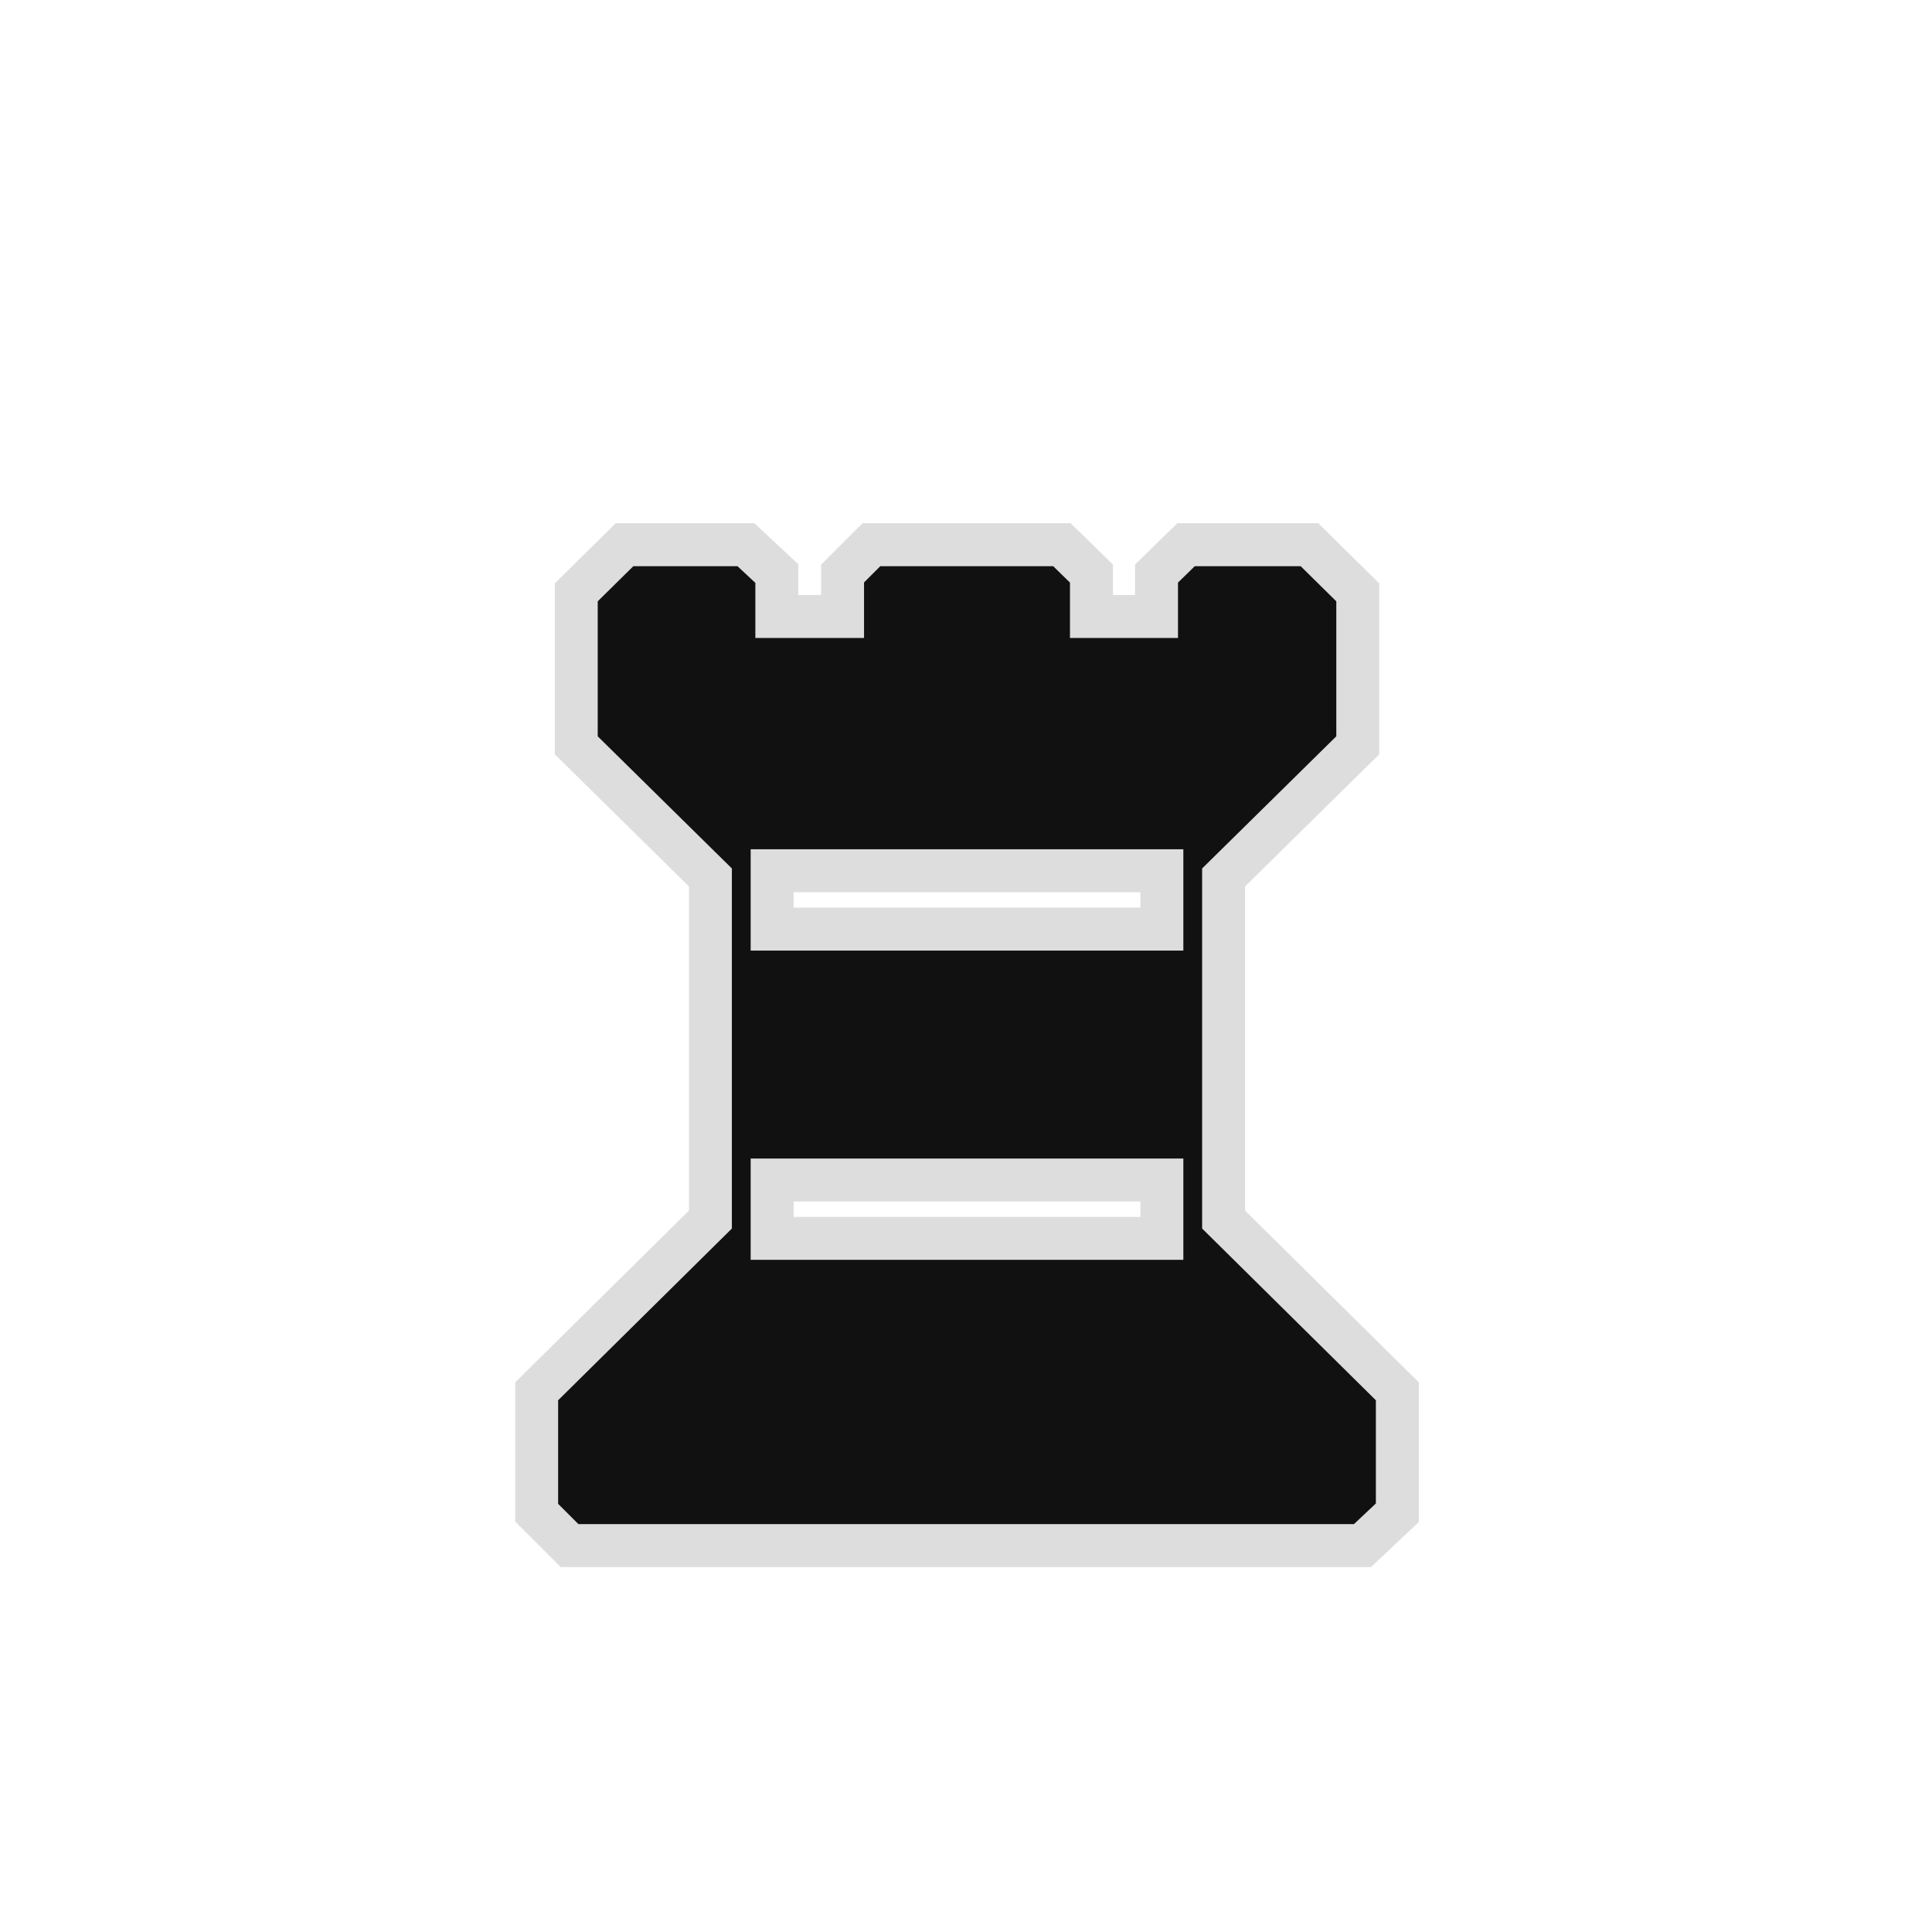
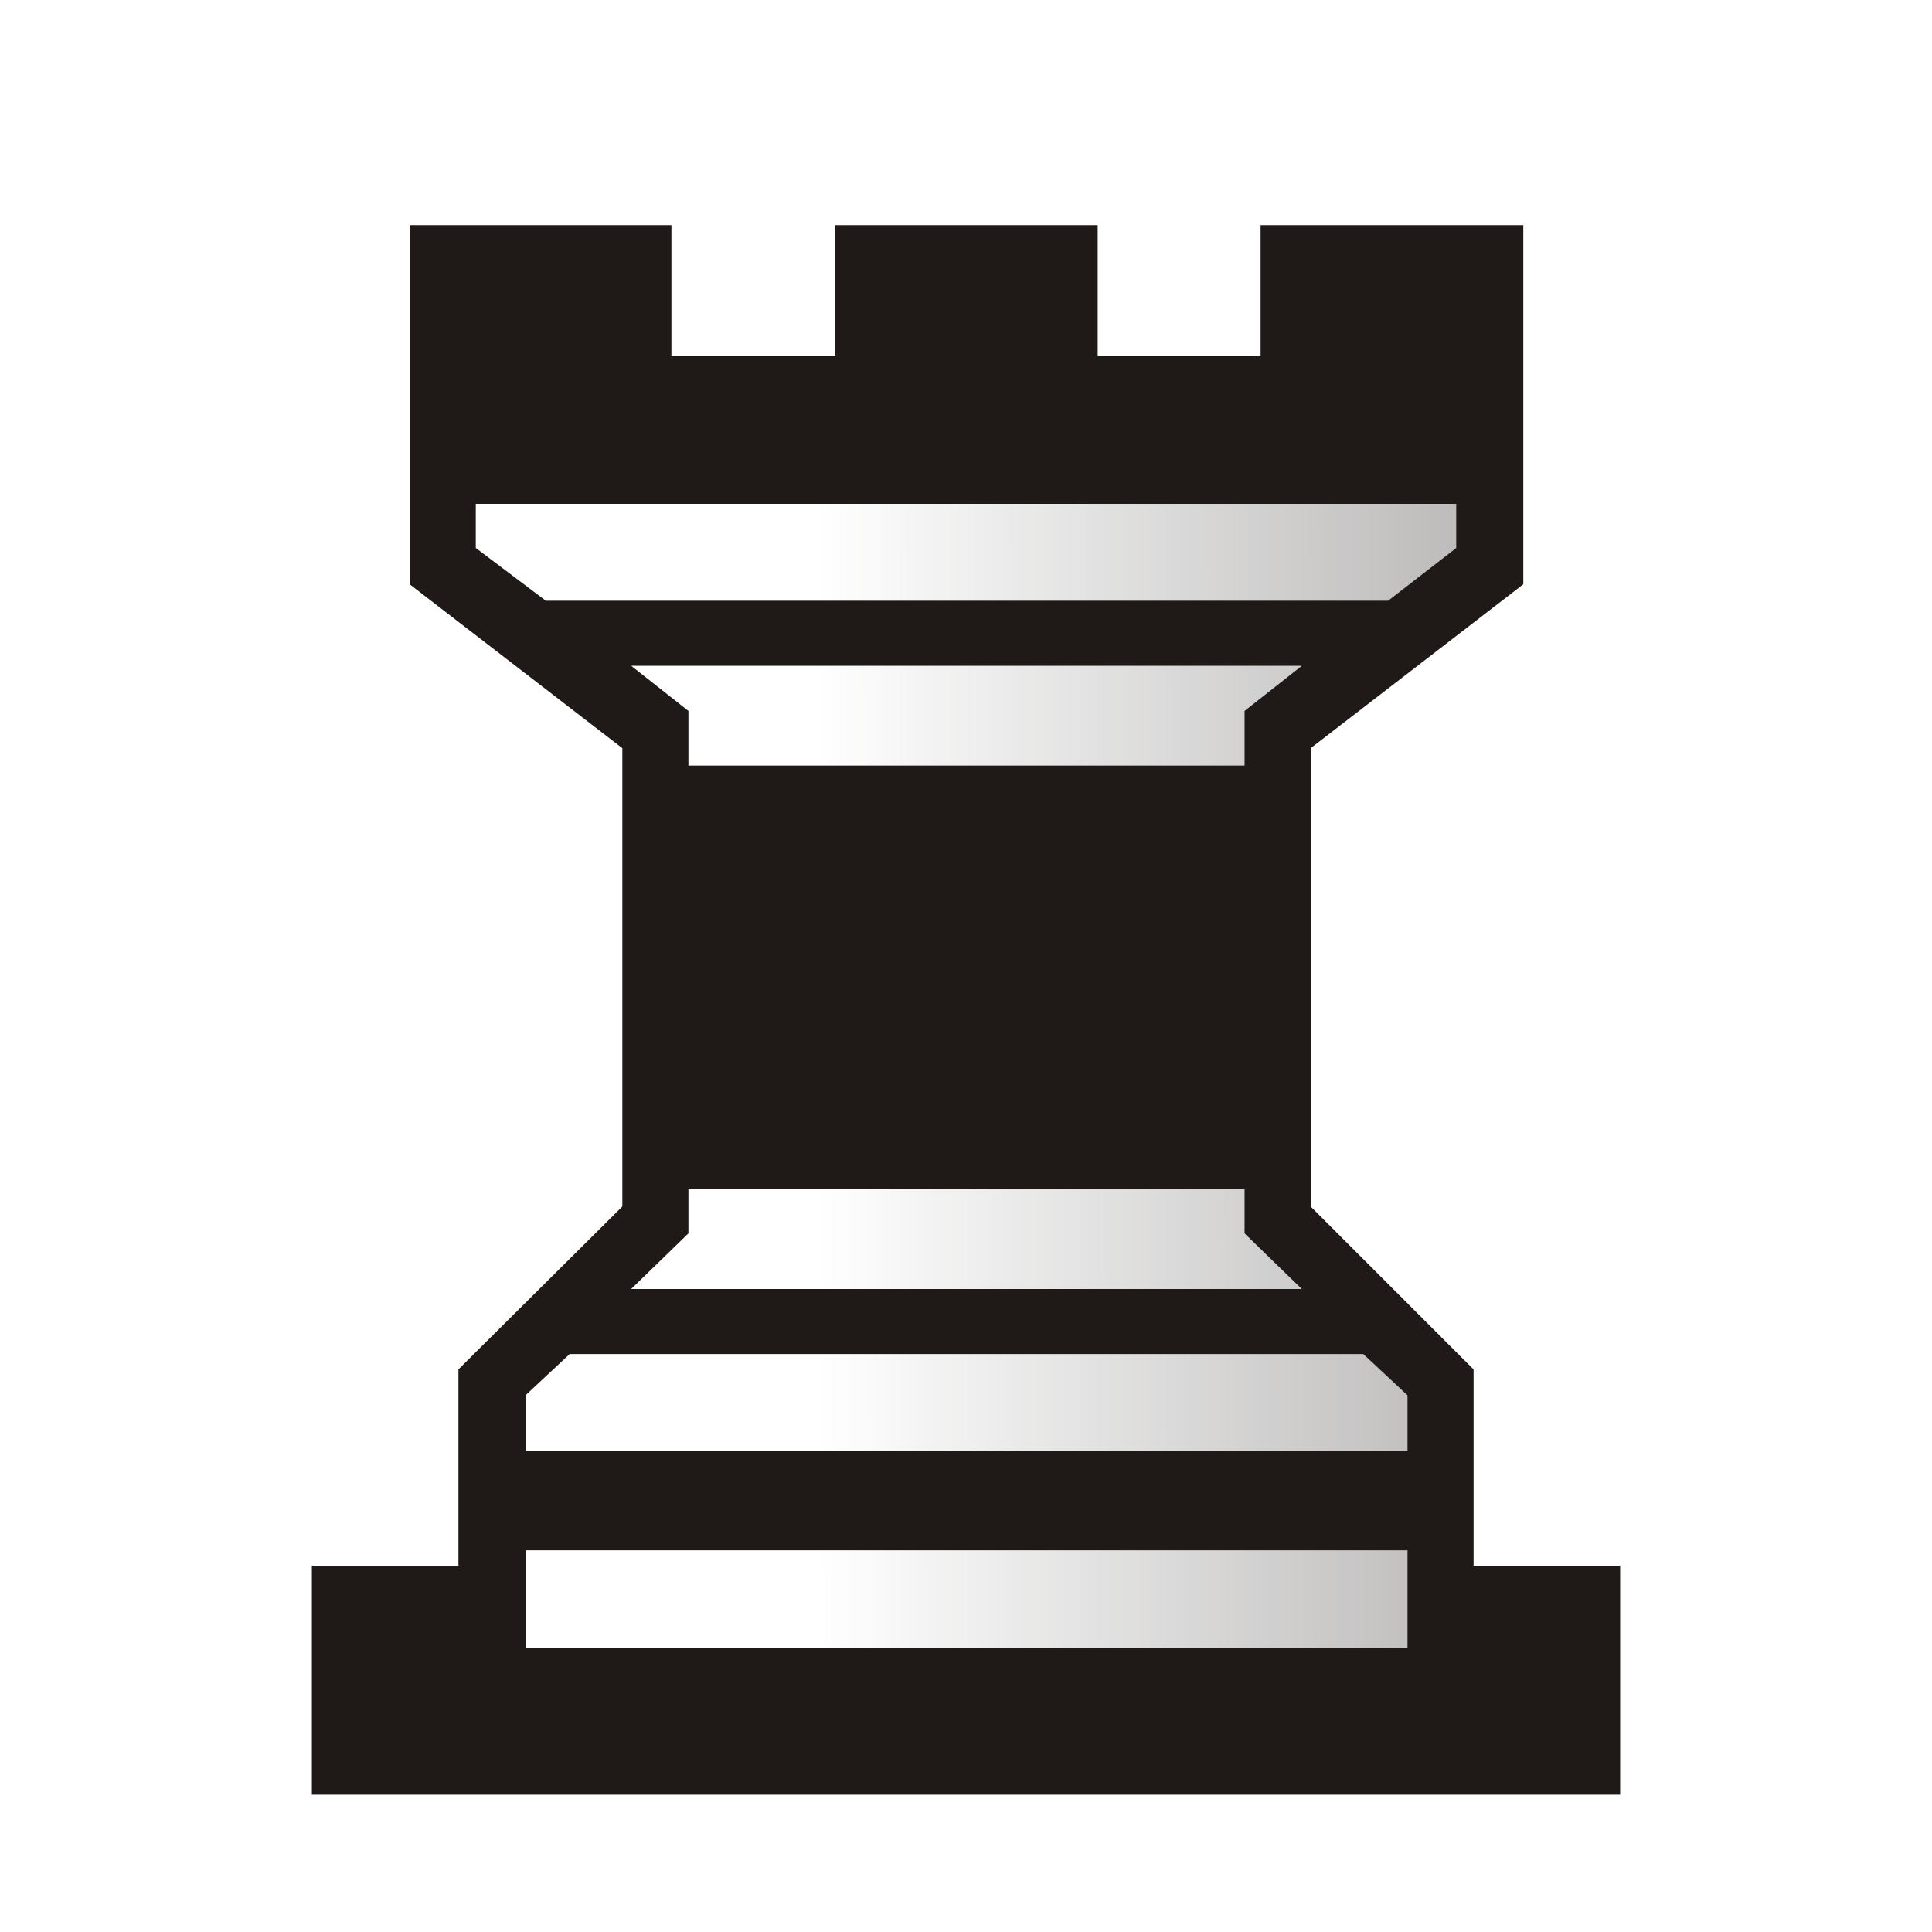
- <svg xmlns="http://www.w3.org/2000/svg" viewBox="0 0 45 45" width="45" height="45">
-   <text x="22.5" y="36" font-size="40" text-anchor="middle" fill="#111111" stroke="#dddddd" stroke-width="1" font-family="serif">♜</text>
+ <svg xmlns="http://www.w3.org/2000/svg" clip-rule="evenodd" fill-rule="evenodd" height="50mm" image-rendering="optimizeQuality" shape-rendering="geometricPrecision" text-rendering="geometricPrecision" viewBox="0 0 50 50" width="50mm">
+   <linearGradient id="a" gradientUnits="userSpaceOnUse" x1="21.192" x2="77.736" y1="37.552" y2="37.429">
+     <stop offset="0" stop-color="#fff" />
+     <stop offset="1" stop-color="#fff" stop-opacity="0" />
+   </linearGradient>
+   <path d="M28.408 9.22h4.216V5.825h6.799v9.296l-5.503 4.242v11.862l4.216 4.216v5.08h3.793v5.927H8.071V40.52h3.793v-5.08l4.242-4.216V19.363l-5.504-4.242V5.825h6.774V9.22h4.242V5.825h6.79z" fill="#1f1a17" />
+   <path d="M25.013 35.043h-10.27L13.6 36.11v1.44h22.826v-1.44l-1.143-1.067zM13.6 40.123v2.532h22.826v-2.532zM25.013 13.04h-12.7v1.142l1.812 1.364h21.801l1.761-1.364V13.04zm0 4.19h-8.679l1.482 1.169v1.414h14.393v-1.414l1.482-1.168zm0 13.547h-7.197v1.143l-1.482 1.44h17.357l-1.482-1.44v-1.143z" fill="url(#a)" />
</svg>
